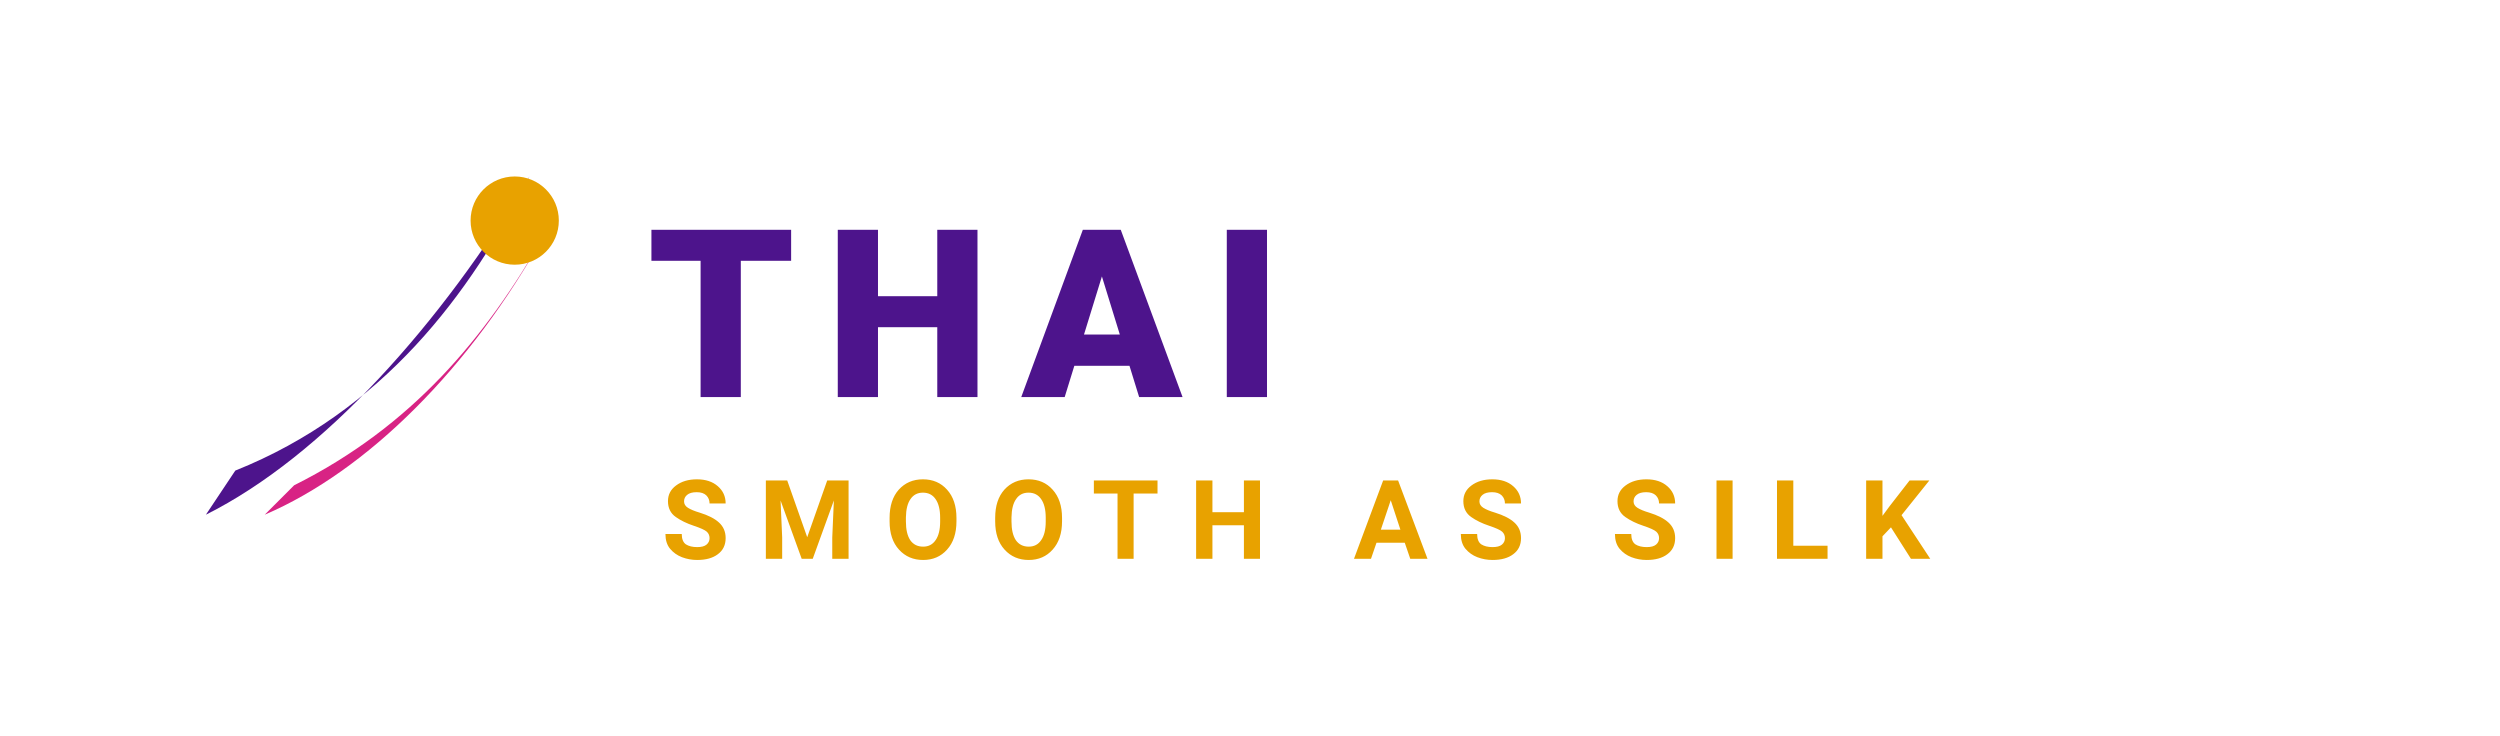
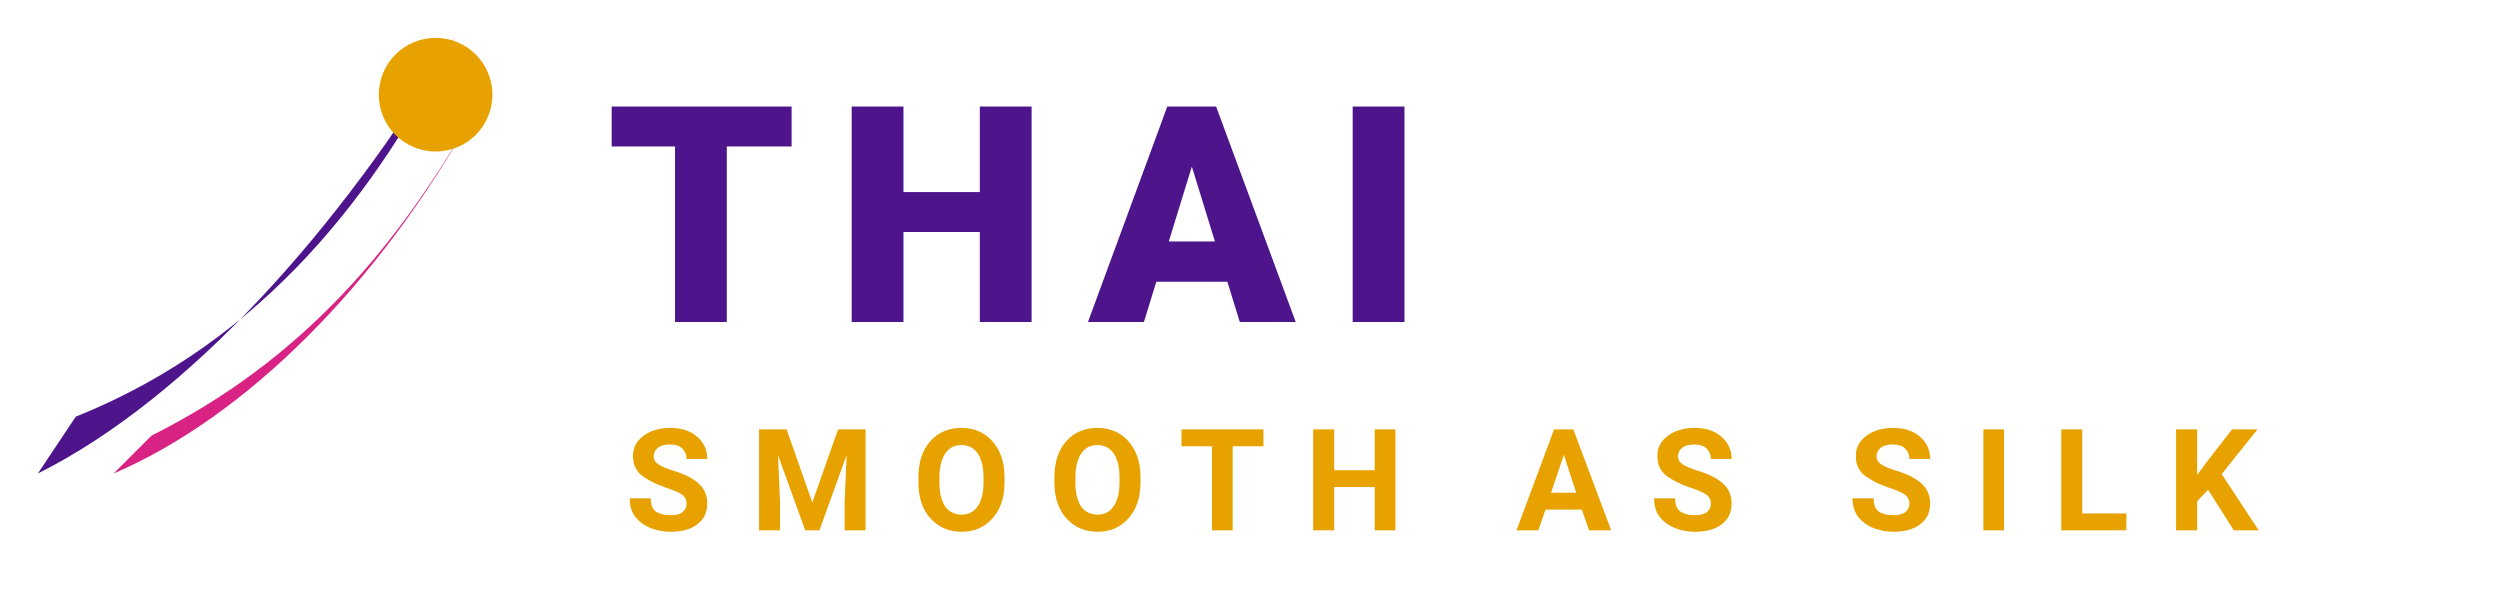
- <svg xmlns="http://www.w3.org/2000/svg" viewBox="0 0 170 50" width="170" height="50">
+ <svg xmlns="http://www.w3.org/2000/svg" viewBox="12.0 10.0 132.0 32.0" width="132.0" height="32.0">
  <g transform="translate(10, 10)">
    <path d="M4 25 C12 21, 20 12, 26 2 C22 10, 16 18, 6 22 Z" fill="#4D148C" />
    <path d="M8 25 C15 22, 22 15, 27 6 C23 13, 18 19, 10 23 Z" fill="#D82384" />
    <circle cx="25" cy="5" r="3" fill="#E8A200" />
  </g>
  <text x="44" y="27" font-family="-apple-system, BlinkMacSystemFont, 'Segoe UI', Roboto, sans-serif" font-size="16" font-weight="900" fill="#4D148C" letter-spacing="2">THAI</text>
  <text x="45" y="38" font-family="-apple-system, BlinkMacSystemFont, 'Segoe UI', Roboto, sans-serif" font-size="7.5" font-weight="700" fill="#E8A200" letter-spacing="2">SMOOTH AS SILK</text>
</svg>
